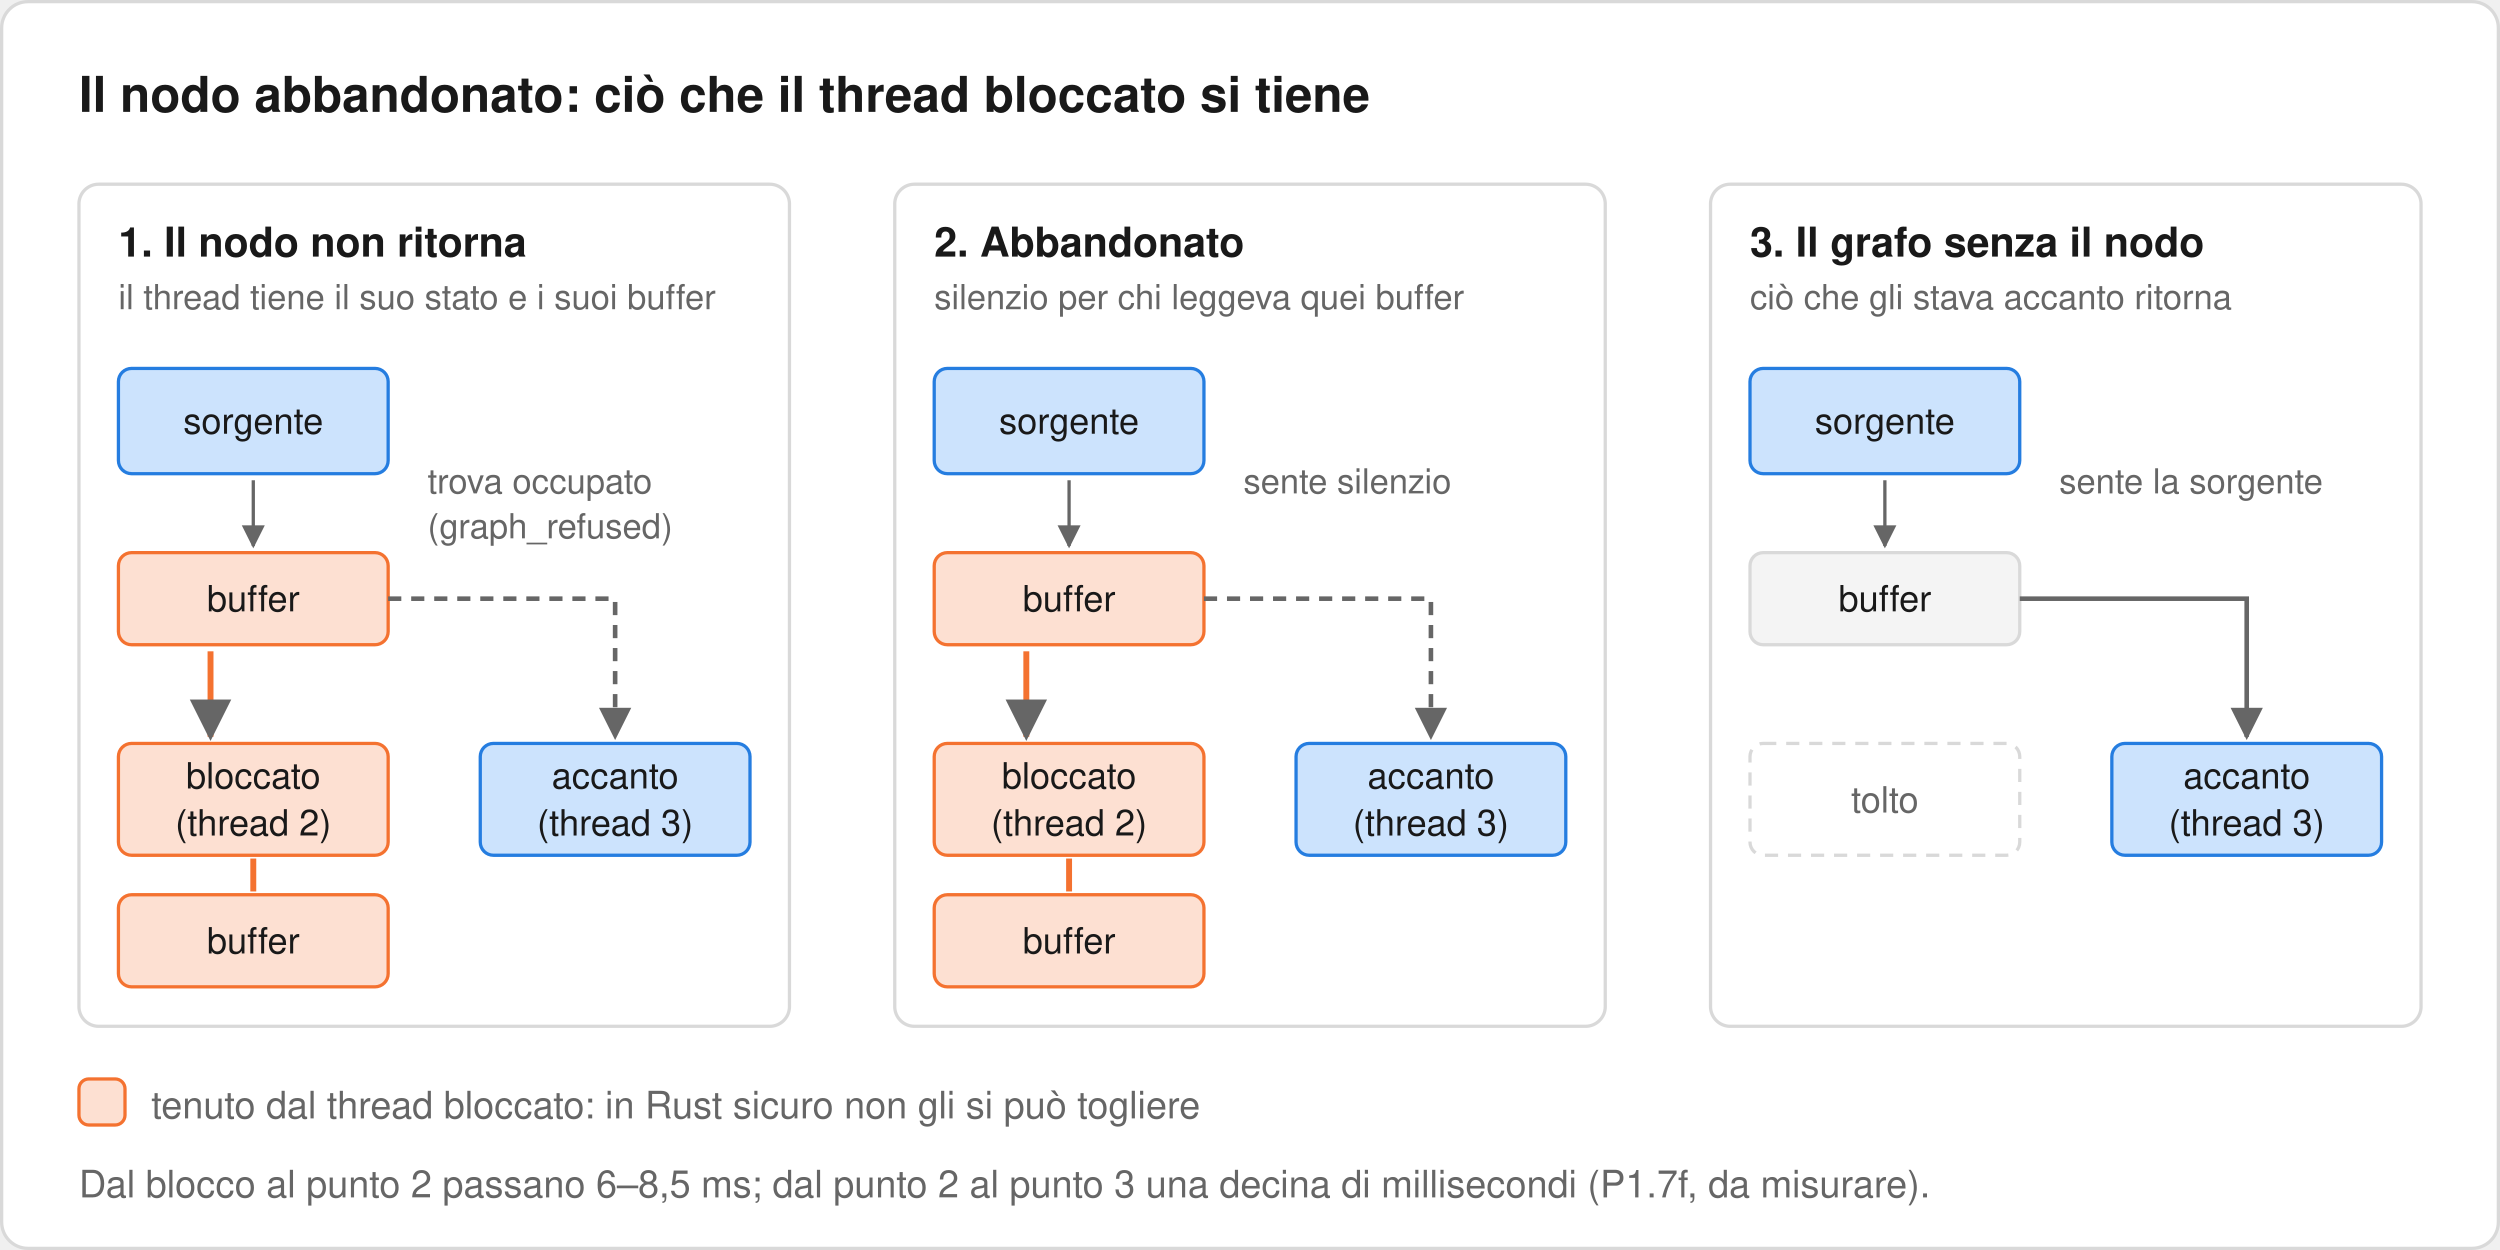
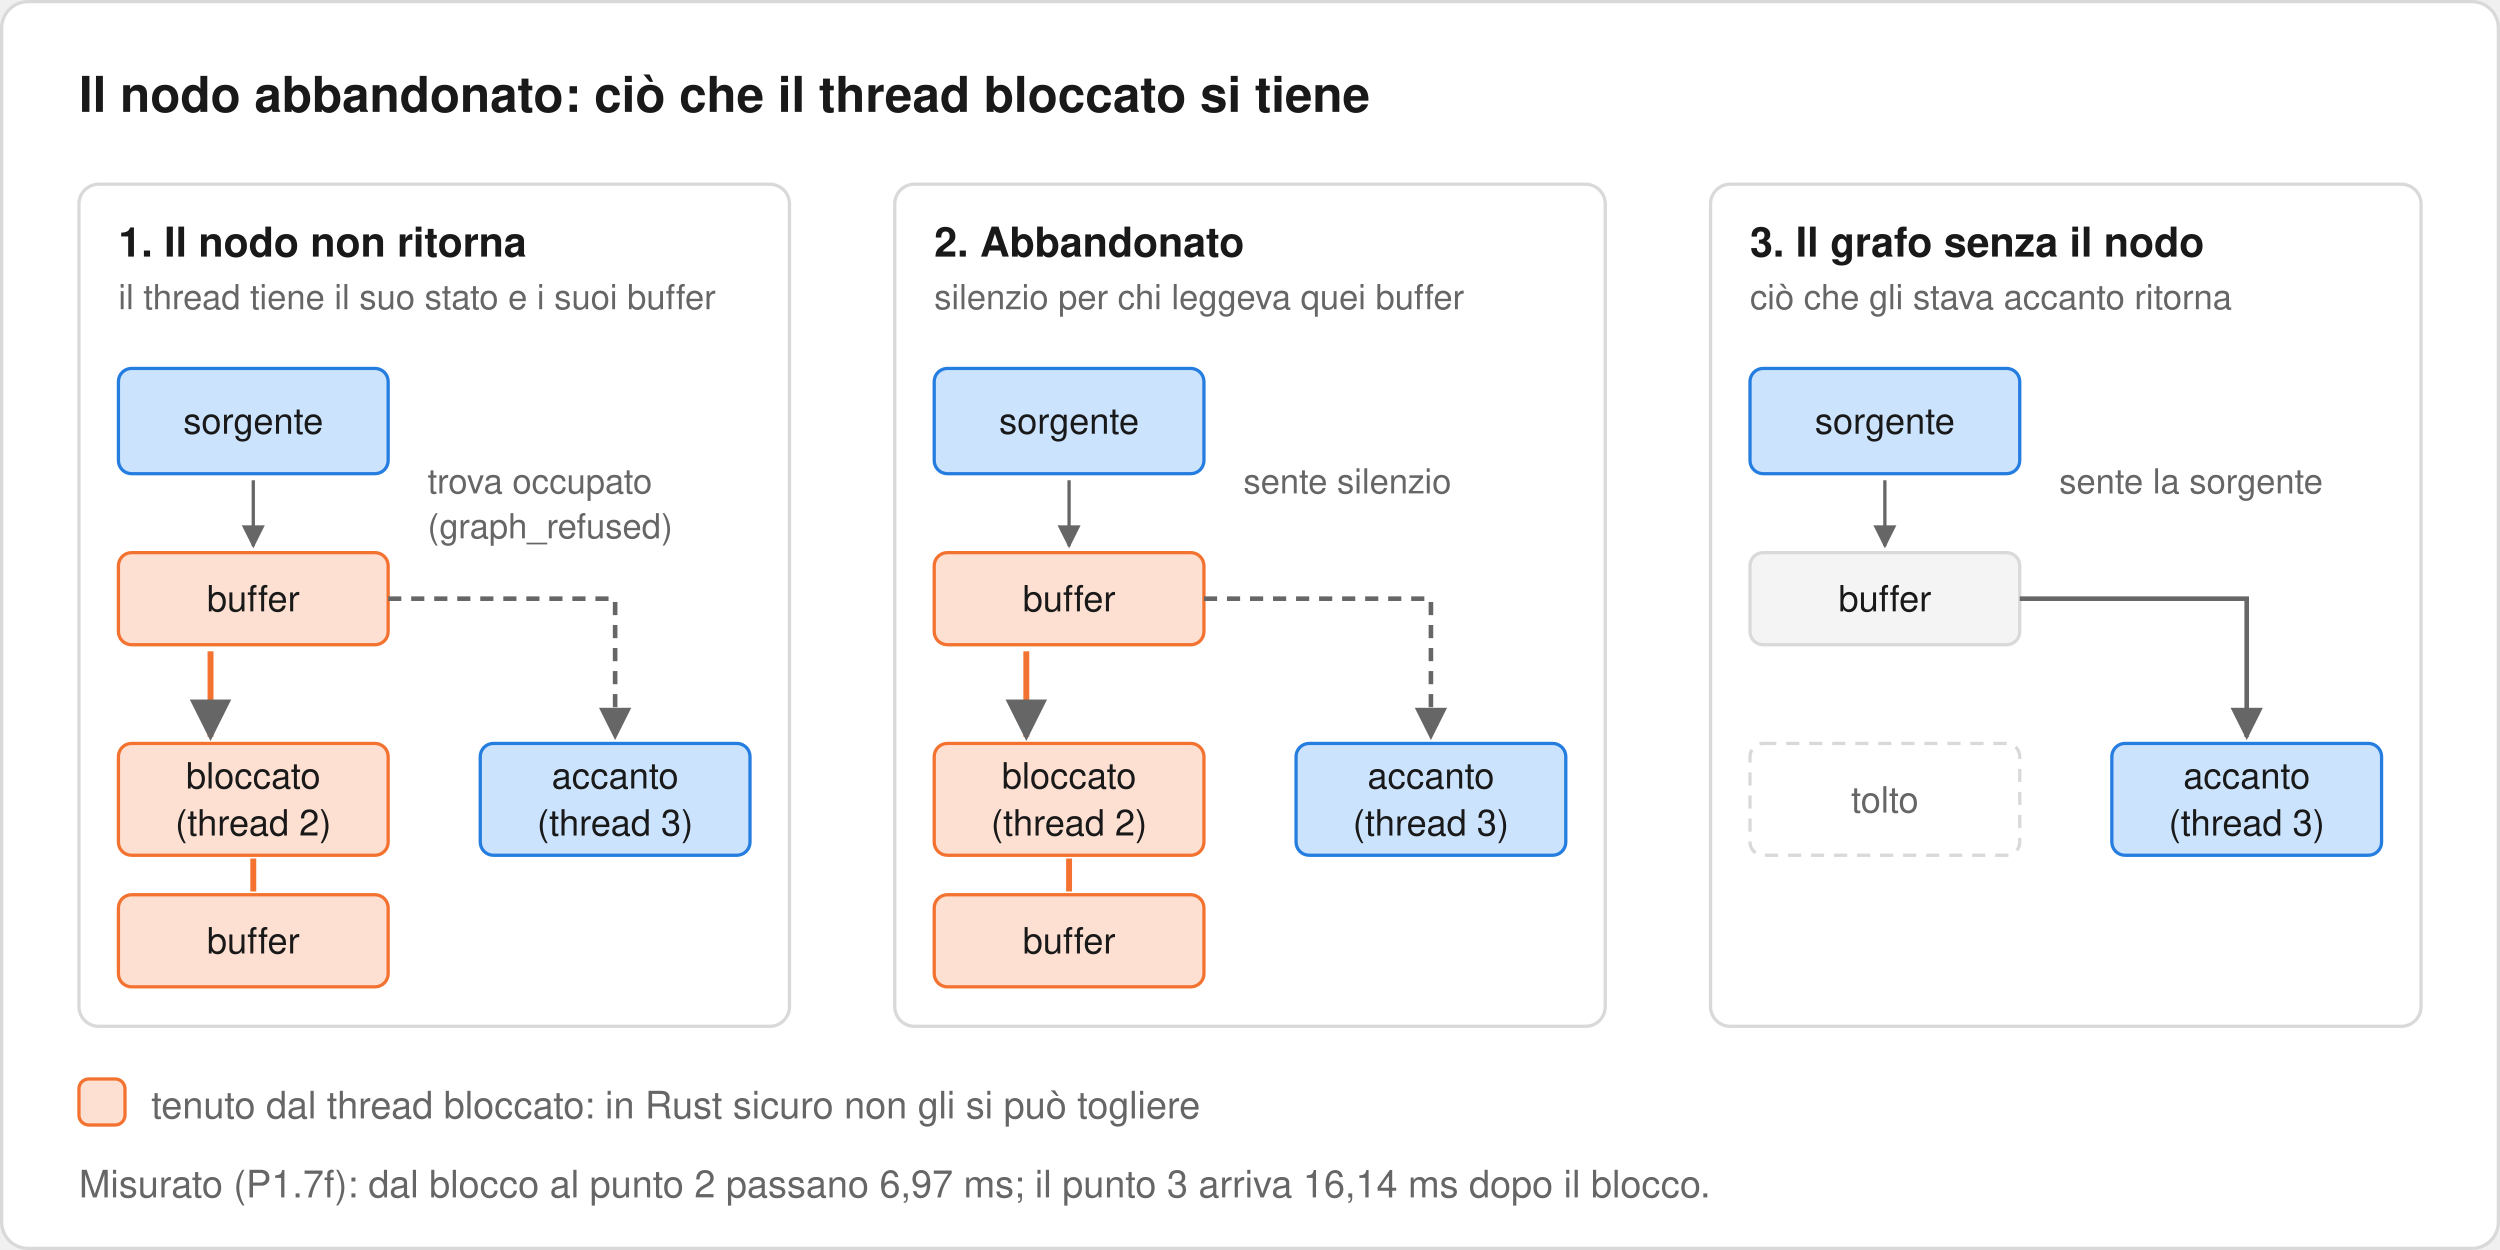
<svg xmlns="http://www.w3.org/2000/svg" viewBox="0 0 760 380" width="760" height="380" role="img" aria-label="Il nodo abbandonato: ciò che il thread bloccato si tiene" font-family="system-ui, -apple-system, 'Segoe UI', Helvetica, Arial, sans-serif">
  <defs>
    <marker id="arrow" viewBox="0 0 10 10" refX="9" refY="5" markerWidth="7" markerHeight="7" orient="auto-start-reverse">
      <path d="M0,0 L10,5 L0,10 z" fill="#666666" />
    </marker>
  </defs>
  <rect x="0.5" y="0.5" width="759" height="379" rx="8" fill="#ffffff" stroke="#d9d9d9" />
  <text x="24" y="34" font-size="15" text-anchor="start" fill="#191919" font-weight="600">Il nodo abbandonato: ciò che il thread bloccato si tiene</text>
  <rect x="24" y="56" width="216" height="256" rx="6" fill="#ffffff" stroke="#d9d9d9" stroke-width="1" />
  <text x="36" y="78" font-size="12.5" text-anchor="start" fill="#191919" font-weight="600">1. Il nodo non ritorna</text>
  <text x="36" y="94" font-size="10.5" text-anchor="start" fill="#666666">il thread tiene il suo stato e i suoi buffer</text>
  <rect x="36" y="112" width="82" height="32" rx="4" fill="#cce3fd" stroke="#257de0" stroke-width="1" />
  <text x="77" y="131.85" font-size="11" text-anchor="middle" fill="#191919">sorgente</text>
  <rect x="36" y="168" width="82" height="28" rx="4" fill="#fde0d2" stroke="#f47230" stroke-width="1" />
  <text x="77" y="185.85" font-size="11" text-anchor="middle" fill="#191919">buffer</text>
  <line x1="77" y1="146" x2="77" y2="166" stroke="#666666" stroke-width="1" marker-end="url(#arrow)" />
  <rect x="36" y="226" width="82" height="34" rx="4" fill="#fde0d2" stroke="#f47230" stroke-width="1" />
  <text x="77" y="239.7" font-size="11" text-anchor="middle" fill="#191919">bloccato</text>
  <text x="77" y="254" font-size="11" text-anchor="middle" fill="#191919">(thread 2)</text>
  <line x1="64" y1="198" x2="64" y2="224" stroke="#f47230" stroke-width="1.8" marker-end="url(#arrow)" />
  <rect x="36" y="272" width="82" height="28" rx="4" fill="#fde0d2" stroke="#f47230" stroke-width="1" />
  <text x="77" y="289.85" font-size="11" text-anchor="middle" fill="#191919">buffer</text>
  <line x1="77" y1="261" x2="77" y2="271" stroke="#f47230" stroke-width="1.8" />
  <rect x="146" y="226" width="82" height="34" rx="4" fill="#cce3fd" stroke="#257de0" stroke-width="1" />
  <text x="187" y="239.7" font-size="11" text-anchor="middle" fill="#191919">accanto</text>
  <text x="187" y="254" font-size="11" text-anchor="middle" fill="#191919">(thread 3)</text>
  <path d="M118,182 H187 V224" stroke="#666666" stroke-width="1.4" fill="none" stroke-dasharray="4 3" marker-end="url(#arrow)" />
  <text x="130" y="150" font-size="10.5" text-anchor="start" fill="#666666">trova occupato</text>
  <text x="130" y="163.65" font-size="10.5" text-anchor="start" fill="#666666">(graph_refused)</text>
  <rect x="272" y="56" width="216" height="256" rx="6" fill="#ffffff" stroke="#d9d9d9" stroke-width="1" />
  <text x="284" y="78" font-size="12.5" text-anchor="start" fill="#191919" font-weight="600">2. Abbandonato</text>
  <text x="284" y="94" font-size="10.5" text-anchor="start" fill="#666666">silenzio per chi leggeva quei buffer</text>
  <rect x="284" y="112" width="82" height="32" rx="4" fill="#cce3fd" stroke="#257de0" stroke-width="1" />
  <text x="325" y="131.85" font-size="11" text-anchor="middle" fill="#191919">sorgente</text>
  <rect x="284" y="168" width="82" height="28" rx="4" fill="#fde0d2" stroke="#f47230" stroke-width="1" />
  <text x="325" y="185.85" font-size="11" text-anchor="middle" fill="#191919">buffer</text>
  <line x1="325" y1="146" x2="325" y2="166" stroke="#666666" stroke-width="1" marker-end="url(#arrow)" />
  <rect x="284" y="226" width="82" height="34" rx="4" fill="#fde0d2" stroke="#f47230" stroke-width="1" />
  <text x="325" y="239.7" font-size="11" text-anchor="middle" fill="#191919">bloccato</text>
  <text x="325" y="254" font-size="11" text-anchor="middle" fill="#191919">(thread 2)</text>
  <line x1="312" y1="198" x2="312" y2="224" stroke="#f47230" stroke-width="1.8" marker-end="url(#arrow)" />
  <rect x="284" y="272" width="82" height="28" rx="4" fill="#fde0d2" stroke="#f47230" stroke-width="1" />
  <text x="325" y="289.85" font-size="11" text-anchor="middle" fill="#191919">buffer</text>
  <line x1="325" y1="261" x2="325" y2="271" stroke="#f47230" stroke-width="1.8" />
  <rect x="394" y="226" width="82" height="34" rx="4" fill="#cce3fd" stroke="#257de0" stroke-width="1" />
  <text x="435" y="239.7" font-size="11" text-anchor="middle" fill="#191919">accanto</text>
  <text x="435" y="254" font-size="11" text-anchor="middle" fill="#191919">(thread 3)</text>
  <path d="M366,182 H435 V224" stroke="#666666" stroke-width="1.4" fill="none" stroke-dasharray="4 3" marker-end="url(#arrow)" />
  <text x="378" y="150" font-size="10.5" text-anchor="start" fill="#666666">sente silenzio</text>
  <rect x="520" y="56" width="216" height="256" rx="6" fill="#ffffff" stroke="#d9d9d9" stroke-width="1" />
  <text x="532" y="78" font-size="12.5" text-anchor="start" fill="#191919" font-weight="600">3. Il grafo senza il nodo</text>
  <text x="532" y="94" font-size="10.5" text-anchor="start" fill="#666666">ciò che gli stava accanto ritorna</text>
  <rect x="532" y="112" width="82" height="32" rx="4" fill="#cce3fd" stroke="#257de0" stroke-width="1" />
  <text x="573" y="131.85" font-size="11" text-anchor="middle" fill="#191919">sorgente</text>
  <rect x="532" y="168" width="82" height="28" rx="4" fill="#f4f4f4" stroke="#d9d9d9" stroke-width="1" />
  <text x="573" y="185.85" font-size="11" text-anchor="middle" fill="#191919">buffer</text>
  <line x1="573" y1="146" x2="573" y2="166" stroke="#666666" stroke-width="1" marker-end="url(#arrow)" />
  <rect x="532" y="226" width="82" height="34" rx="4" fill="#ffffff" stroke="#d9d9d9" stroke-width="1" stroke-dasharray="4 3" />
  <text x="573" y="247" font-size="11" text-anchor="middle" fill="#666666">tolto</text>
  <rect x="642" y="226" width="82" height="34" rx="4" fill="#cce3fd" stroke="#257de0" stroke-width="1" />
  <text x="683" y="239.7" font-size="11" text-anchor="middle" fill="#191919">accanto</text>
  <text x="683" y="254" font-size="11" text-anchor="middle" fill="#191919">(thread 3)</text>
  <path d="M614,182 H683 V224" stroke="#666666" stroke-width="1.4" fill="none" marker-end="url(#arrow)" />
  <text x="626" y="150" font-size="10.5" text-anchor="start" fill="#666666">sente la sorgente</text>
  <rect x="24" y="328" width="14" height="14" rx="3" fill="#fde0d2" stroke="#f47230" stroke-width="1" />
  <text x="46" y="340" font-size="11.5" text-anchor="start" fill="#666666">tenuto dal thread bloccato: in Rust sicuro non gli si può togliere</text>
-   <text x="24" y="364" font-size="11.5" text-anchor="start" fill="#666666">Dal blocco al punto 2 passano 6–8,5 ms; dal punto 2 al punto 3 una decina di millisecondi (P1.7f, da misurare).</text>
+   <text x="24" y="364" font-size="11.5" text-anchor="start" fill="#666666">Misurato (P1.7f): dal blocco al punto 2 passano 6,97 ms; il punto 3 arriva 16,14 ms dopo il blocco.</text>
</svg>
